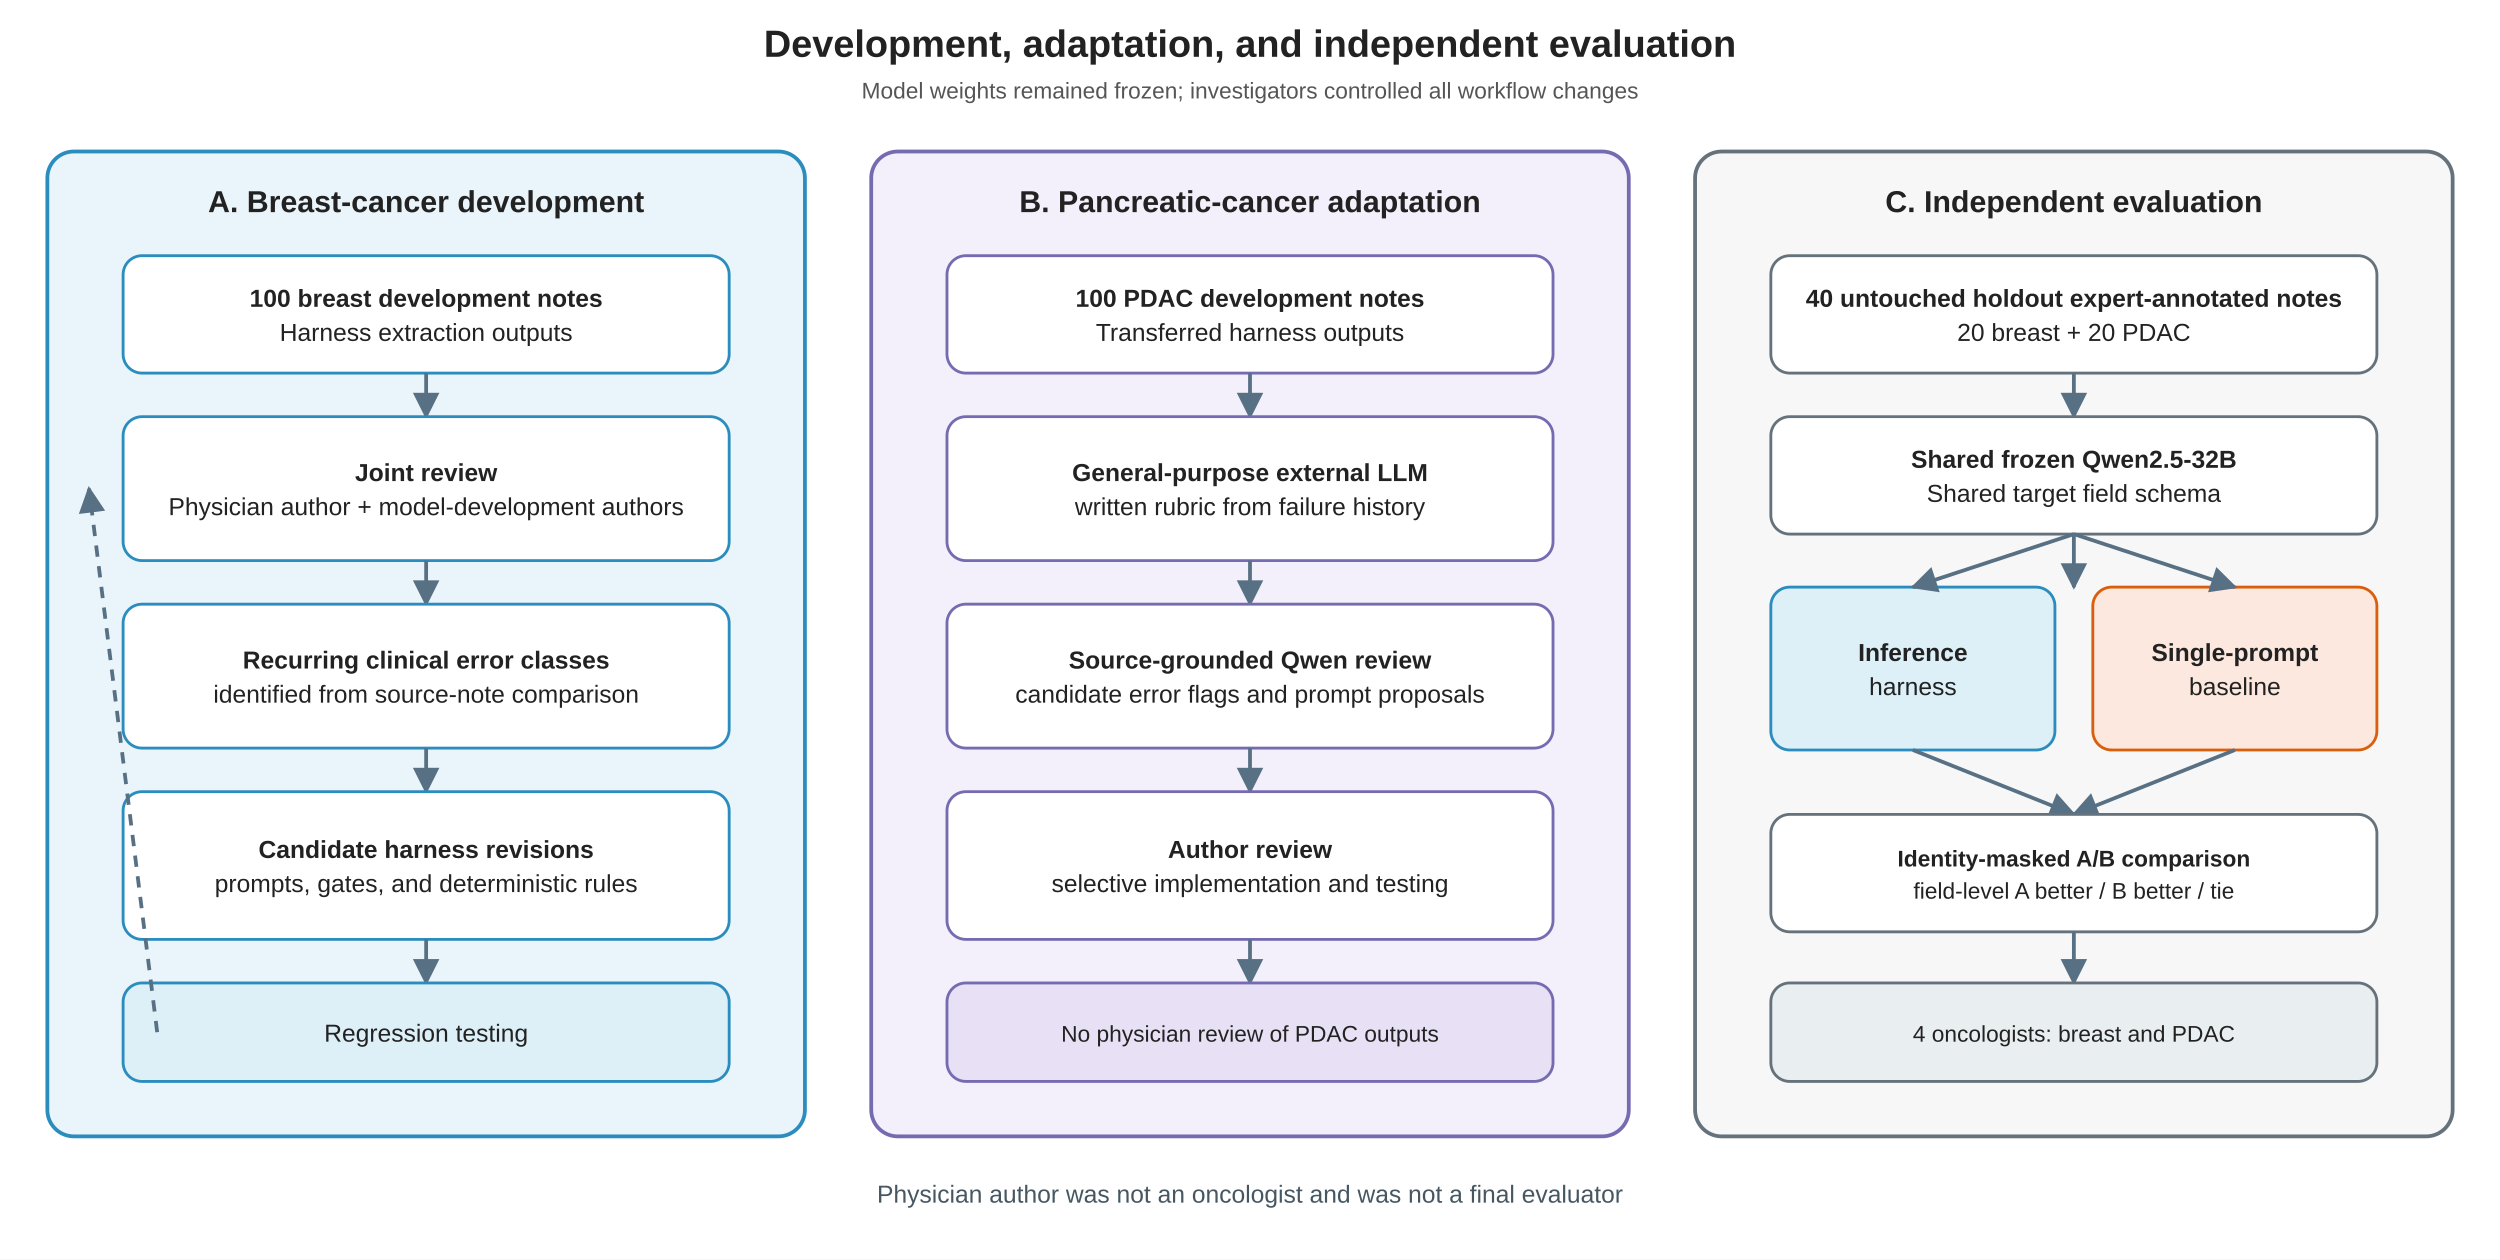
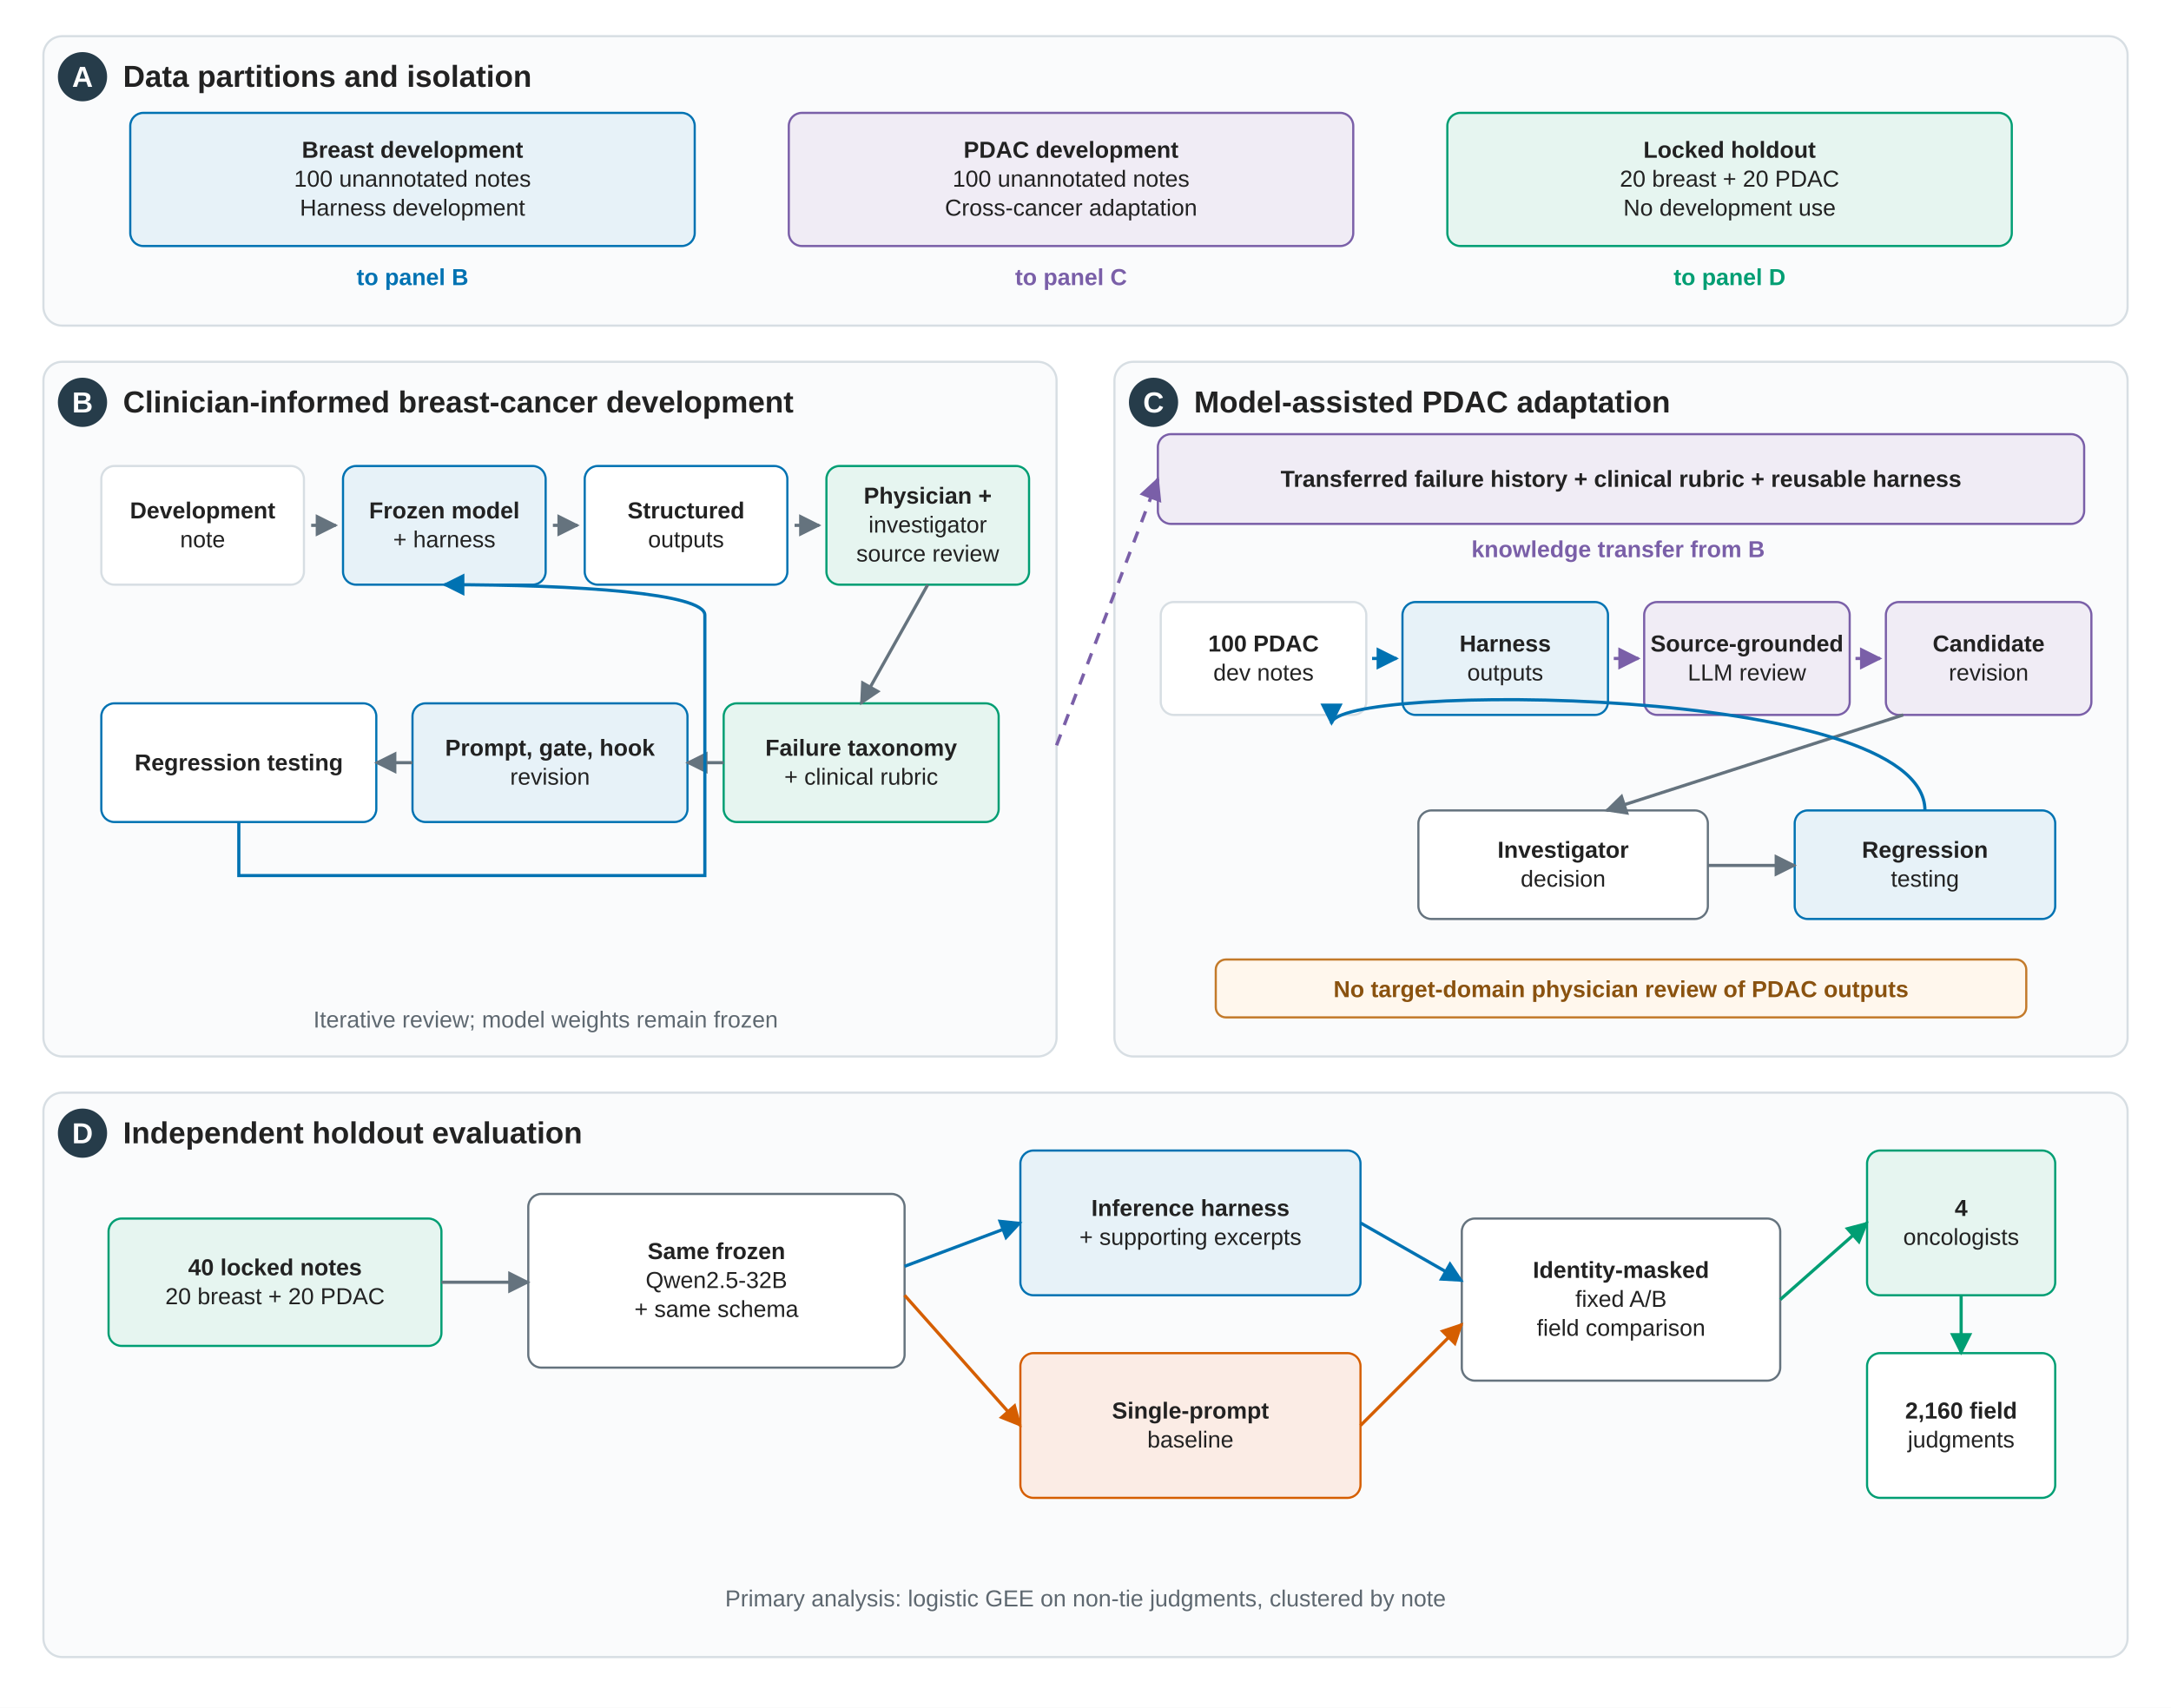
- <svg xmlns="http://www.w3.org/2000/svg" width="1320" height="665" viewBox="0 0 1320 665">
+ <svg xmlns="http://www.w3.org/2000/svg" width="1500" height="1180" viewBox="0 0 1500 1180">
  <rect width="100%" height="100%" fill="white" />
+   <defs>
+     <marker id="arrow" viewBox="0 0 10 10" refX="9" refY="5" markerWidth="7" markerHeight="7" orient="auto-start-reverse">
+       <path d="M0 0 L10 5 L0 10 z" fill="#65737E" />
+     </marker>
+     <marker id="arrow-blue" viewBox="0 0 10 10" refX="9" refY="5" markerWidth="7" markerHeight="7" orient="auto-start-reverse">
+       <path d="M0 0 L10 5 L0 10 z" fill="#0072B2" />
+     </marker>
+     <marker id="arrow-purple" viewBox="0 0 10 10" refX="9" refY="5" markerWidth="7" markerHeight="7" orient="auto-start-reverse">
+       <path d="M0 0 L10 5 L0 10 z" fill="#7A5FA8" />
+     </marker>
+     <marker id="arrow-green" viewBox="0 0 10 10" refX="9" refY="5" markerWidth="7" markerHeight="7" orient="auto-start-reverse">
+       <path d="M0 0 L10 5 L0 10 z" fill="#009E73" />
+     </marker>
+     <marker id="arrow-orange" viewBox="0 0 10 10" refX="9" refY="5" markerWidth="7" markerHeight="7" orient="auto-start-reverse">
+       <path d="M0 0 L10 5 L0 10 z" fill="#D55E00" />
+     </marker>
+   </defs>
  <g font-family="Arial, Helvetica, sans-serif" fill="#222222">
-     <text x="660.0" y="30" text-anchor="middle" font-size="20" font-weight="700">Development, adaptation, and independent evaluation</text>
-     <text x="660.0" y="52" text-anchor="middle" font-size="12" fill="#555555">Model weights remained frozen; investigators controlled all workflow changes</text>
-     <defs>
-       <marker id="arrow" viewBox="0 0 10 10" refX="9" refY="5" markerWidth="7" markerHeight="7" orient="auto-start-reverse">
-         <path d="M 0 0 L 10 5 L 0 10 z" fill="#587083" />
-       </marker>
-     </defs>
-     <rect x="25" y="80" width="400" height="520" rx="14" fill="#EAF5FB" stroke="#2B8CBE" stroke-width="2" />
-     <text x="225.0" y="112" text-anchor="middle" font-size="16" font-weight="700">A. Breast-cancer development</text>
-     <rect x="460" y="80" width="400" height="520" rx="14" fill="#F4F0FB" stroke="#756BB1" stroke-width="2" />
-     <text x="660.0" y="112" text-anchor="middle" font-size="16" font-weight="700">B. Pancreatic-cancer adaptation</text>
-     <rect x="895" y="80" width="400" height="520" rx="14" fill="#F7F7F7" stroke="#65727C" stroke-width="2" />
-     <text x="1095.0" y="112" text-anchor="middle" font-size="16" font-weight="700">C. Independent evaluation</text>
-     <rect x="65" y="135" width="320" height="62" rx="10" fill="#FFFFFF" stroke="#2B8CBE" stroke-width="1.5" />
-     <text x="225.0" y="162.0" text-anchor="middle" font-size="13" font-weight="700">100 breast development notes</text>
-     <text x="225.0" y="180.0" text-anchor="middle" font-size="13">Harness extraction outputs</text>
-     <line x1="225.0" y1="197.0" x2="225.0" y2="220.0" stroke="#587083" stroke-width="2" marker-end="url(#arrow)" />
-     <rect x="65" y="220" width="320" height="76" rx="10" fill="#FFFFFF" stroke="#2B8CBE" stroke-width="1.5" />
-     <text x="225.0" y="254.0" text-anchor="middle" font-size="13" font-weight="700">Joint review</text>
-     <text x="225.0" y="272.0" text-anchor="middle" font-size="13">Physician author + model-development authors</text>
-     <line x1="225.0" y1="296.0" x2="225.0" y2="319.0" stroke="#587083" stroke-width="2" marker-end="url(#arrow)" />
-     <rect x="65" y="319" width="320" height="76" rx="10" fill="#FFFFFF" stroke="#2B8CBE" stroke-width="1.5" />
-     <text x="225.0" y="353.0" text-anchor="middle" font-size="13" font-weight="700">Recurring clinical error classes</text>
-     <text x="225.0" y="371.0" text-anchor="middle" font-size="13">identified from source-note comparison</text>
-     <line x1="225.0" y1="395.0" x2="225.0" y2="418.0" stroke="#587083" stroke-width="2" marker-end="url(#arrow)" />
-     <rect x="65" y="418" width="320" height="78" rx="10" fill="#FFFFFF" stroke="#2B8CBE" stroke-width="1.5" />
-     <text x="225.0" y="453.0" text-anchor="middle" font-size="13" font-weight="700">Candidate harness revisions</text>
-     <text x="225.0" y="471.0" text-anchor="middle" font-size="13">prompts, gates, and deterministic rules</text>
-     <line x1="225.0" y1="496.0" x2="225.0" y2="519.0" stroke="#587083" stroke-width="2" marker-end="url(#arrow)" />
-     <rect x="65" y="519" width="320" height="52" rx="10" fill="#DDF0F8" stroke="#2B8CBE" stroke-width="1.5" />
-     <text x="225.0" y="550.0" text-anchor="middle" font-size="13">Regression testing</text>
-     <line x1="83.0" y1="545.0" x2="47.0" y2="258.0" stroke="#587083" stroke-width="2" marker-end="url(#arrow)" stroke-dasharray="6 5" />
-     <rect x="500" y="135" width="320" height="62" rx="10" fill="#FFFFFF" stroke="#756BB1" stroke-width="1.5" />
-     <text x="660.0" y="162.0" text-anchor="middle" font-size="13" font-weight="700">100 PDAC development notes</text>
-     <text x="660.0" y="180.0" text-anchor="middle" font-size="13">Transferred harness outputs</text>
-     <line x1="660.0" y1="197.0" x2="660.0" y2="220.0" stroke="#587083" stroke-width="2" marker-end="url(#arrow)" />
-     <rect x="500" y="220" width="320" height="76" rx="10" fill="#FFFFFF" stroke="#756BB1" stroke-width="1.5" />
-     <text x="660.0" y="254.0" text-anchor="middle" font-size="13" font-weight="700">General-purpose external LLM</text>
-     <text x="660.0" y="272.0" text-anchor="middle" font-size="13">written rubric from failure history</text>
-     <line x1="660.0" y1="296.0" x2="660.0" y2="319.0" stroke="#587083" stroke-width="2" marker-end="url(#arrow)" />
-     <rect x="500" y="319" width="320" height="76" rx="10" fill="#FFFFFF" stroke="#756BB1" stroke-width="1.5" />
-     <text x="660.0" y="353.0" text-anchor="middle" font-size="13" font-weight="700">Source-grounded Qwen review</text>
-     <text x="660.0" y="371.0" text-anchor="middle" font-size="13">candidate error flags and prompt proposals</text>
-     <line x1="660.0" y1="395.0" x2="660.0" y2="418.0" stroke="#587083" stroke-width="2" marker-end="url(#arrow)" />
-     <rect x="500" y="418" width="320" height="78" rx="10" fill="#FFFFFF" stroke="#756BB1" stroke-width="1.5" />
-     <text x="660.0" y="453.0" text-anchor="middle" font-size="13" font-weight="700">Author review</text>
-     <text x="660.0" y="471.0" text-anchor="middle" font-size="13">selective implementation and testing</text>
-     <line x1="660.0" y1="496.0" x2="660.0" y2="519.0" stroke="#587083" stroke-width="2" marker-end="url(#arrow)" />
-     <rect x="500" y="519" width="320" height="52" rx="10" fill="#E8E0F5" stroke="#756BB1" stroke-width="1.5" />
-     <text x="660.0" y="550.0" text-anchor="middle" font-size="12">No physician review of PDAC outputs</text>
-     <rect x="935" y="135" width="320" height="62" rx="10" fill="#FFFFFF" stroke="#65727C" stroke-width="1.5" />
-     <text x="1095.0" y="162.0" text-anchor="middle" font-size="13" font-weight="700">40 untouched holdout expert-annotated notes</text>
-     <text x="1095.0" y="180.0" text-anchor="middle" font-size="13">20 breast + 20 PDAC</text>
-     <line x1="1095.0" y1="197.0" x2="1095.0" y2="220.0" stroke="#587083" stroke-width="2" marker-end="url(#arrow)" />
-     <rect x="935" y="220" width="320" height="62" rx="10" fill="#FFFFFF" stroke="#65727C" stroke-width="1.5" />
-     <text x="1095.0" y="247.0" text-anchor="middle" font-size="13" font-weight="700">Shared frozen Qwen2.5-32B</text>
-     <text x="1095.0" y="265.0" text-anchor="middle" font-size="13">Shared target field schema</text>
-     <line x1="1095.0" y1="282.0" x2="1095.0" y2="310.0" stroke="#587083" stroke-width="2" marker-end="url(#arrow)" />
-     <rect x="935" y="310" width="150" height="86" rx="10" fill="#DDF0F8" stroke="#2B8CBE" stroke-width="1.5" />
-     <text x="1010.0" y="349.0" text-anchor="middle" font-size="13" font-weight="700">Inference</text>
-     <text x="1010.0" y="367.0" text-anchor="middle" font-size="13">harness</text>
-     <rect x="1105" y="310" width="150" height="86" rx="10" fill="#FCE8DE" stroke="#D95F0E" stroke-width="1.5" />
-     <text x="1180.0" y="349.0" text-anchor="middle" font-size="13" font-weight="700">Single-prompt</text>
-     <text x="1180.0" y="367.0" text-anchor="middle" font-size="13">baseline</text>
-     <line x1="1095.0" y1="282.0" x2="1010.0" y2="310.0" stroke="#587083" stroke-width="2" marker-end="url(#arrow)" />
-     <line x1="1095.0" y1="282.0" x2="1180.0" y2="310.0" stroke="#587083" stroke-width="2" marker-end="url(#arrow)" />
-     <line x1="1010.0" y1="396.0" x2="1095.0" y2="430.0" stroke="#587083" stroke-width="2" marker-end="url(#arrow)" />
-     <line x1="1180.0" y1="396.0" x2="1095.0" y2="430.0" stroke="#587083" stroke-width="2" marker-end="url(#arrow)" />
-     <rect x="935" y="430" width="320" height="62" rx="10" fill="#FFFFFF" stroke="#65727C" stroke-width="1.5" />
-     <text x="1095.0" y="457.5" text-anchor="middle" font-size="12" font-weight="700">Identity-masked A/B comparison</text>
-     <text x="1095.0" y="474.5" text-anchor="middle" font-size="12">field-level A better / B better / tie</text>
-     <line x1="1095.0" y1="492.0" x2="1095.0" y2="519.0" stroke="#587083" stroke-width="2" marker-end="url(#arrow)" />
-     <rect x="935" y="519" width="320" height="52" rx="10" fill="#E9EEF1" stroke="#65727C" stroke-width="1.5" />
-     <text x="1095.0" y="550.0" text-anchor="middle" font-size="12">4 oncologists: breast and PDAC</text>
-     <text x="660" y="635" text-anchor="middle" font-size="13" fill="#465761">Physician author was not an oncologist and was not a final evaluator</text>
+     <rect x="30.0" y="25.0" width="1440.0" height="200.0" rx="13" fill="#FAFBFC" stroke="#D7DEE3" stroke-width="1.5" />
+     <circle cx="57.0" cy="53.0" r="17" fill="#263C4A" />
+     <text x="57.0" y="60.0" text-anchor="middle" font-size="20" font-weight="700" fill="white">A</text>
+     <text x="85.0" y="60.0" text-anchor="start" font-size="21" font-weight="700" fill="#222222">Data partitions and isolation</text>
+     <rect x="90.0" y="78.0" width="390.0" height="92.0" rx="9" fill="#E7F2F8" stroke="#0072B2" stroke-width="1.5" />
+     <text x="285.0" y="109.0" text-anchor="middle" font-size="16" font-weight="700" fill="#222222">Breast development</text>
+     <text x="285.0" y="129.0" text-anchor="middle" font-size="16" font-weight="400" fill="#222222">100 unannotated notes</text>
+     <text x="285.0" y="149.0" text-anchor="middle" font-size="16" font-weight="400" fill="#222222">Harness development</text>
+     <text x="285.0" y="197.0" text-anchor="middle" font-size="16" font-weight="700" fill="#0072B2">to panel B</text>
+     <rect x="545.0" y="78.0" width="390.0" height="92.0" rx="9" fill="#F0ECF5" stroke="#7A5FA8" stroke-width="1.5" />
+     <text x="740.0" y="109.0" text-anchor="middle" font-size="16" font-weight="700" fill="#222222">PDAC development</text>
+     <text x="740.0" y="129.0" text-anchor="middle" font-size="16" font-weight="400" fill="#222222">100 unannotated notes</text>
+     <text x="740.0" y="149.0" text-anchor="middle" font-size="16" font-weight="400" fill="#222222">Cross-cancer adaptation</text>
+     <text x="740.0" y="197.0" text-anchor="middle" font-size="16" font-weight="700" fill="#7A5FA8">to panel C</text>
+     <rect x="1000.0" y="78.0" width="390.0" height="92.0" rx="9" fill="#E6F5F0" stroke="#009E73" stroke-width="1.5" />
+     <text x="1195.0" y="109.0" text-anchor="middle" font-size="16" font-weight="700" fill="#222222">Locked holdout</text>
+     <text x="1195.0" y="129.0" text-anchor="middle" font-size="16" font-weight="400" fill="#222222">20 breast + 20 PDAC</text>
+     <text x="1195.0" y="149.0" text-anchor="middle" font-size="16" font-weight="400" fill="#222222">No development use</text>
+     <text x="1195.0" y="197.0" text-anchor="middle" font-size="16" font-weight="700" fill="#009E73">to panel D</text>
+     <rect x="30.0" y="250.0" width="700.0" height="480.0" rx="13" fill="#FAFBFC" stroke="#D7DEE3" stroke-width="1.5" />
+     <circle cx="57.0" cy="278.0" r="17" fill="#263C4A" />
+     <text x="57.0" y="285.0" text-anchor="middle" font-size="20" font-weight="700" fill="white">B</text>
+     <text x="85.0" y="285.0" text-anchor="start" font-size="21" font-weight="700" fill="#222222">Clinician-informed breast-cancer development</text>
+     <rect x="70.0" y="322.0" width="140.0" height="82.0" rx="9" fill="white" stroke="#D7DEE3" stroke-width="1.5" />
+     <text x="140.0" y="358.2" text-anchor="middle" font-size="16" font-weight="700" fill="#222222">Development</text>
+     <text x="140.0" y="378.2" text-anchor="middle" font-size="16" font-weight="400" fill="#222222">note</text>
+     <rect x="237.0" y="322.0" width="140.0" height="82.0" rx="9" fill="#E7F2F8" stroke="#0072B2" stroke-width="1.5" />
+     <text x="307.0" y="358.2" text-anchor="middle" font-size="16" font-weight="700" fill="#222222">Frozen model</text>
+     <text x="307.0" y="378.2" text-anchor="middle" font-size="16" font-weight="400" fill="#222222">+ harness</text>
+     <line x1="215.0" y1="363.0" x2="232.0" y2="363.0" stroke="#65737E" stroke-width="2.2" marker-end="url(#arrow)" />
+     <rect x="404.0" y="322.0" width="140.0" height="82.0" rx="9" fill="white" stroke="#0072B2" stroke-width="1.5" />
+     <text x="474.0" y="358.2" text-anchor="middle" font-size="16" font-weight="700" fill="#222222">Structured</text>
+     <text x="474.0" y="378.2" text-anchor="middle" font-size="16" font-weight="400" fill="#222222">outputs</text>
+     <line x1="382.0" y1="363.0" x2="399.0" y2="363.0" stroke="#65737E" stroke-width="2.2" marker-end="url(#arrow)" />
+     <rect x="571.0" y="322.0" width="140.0" height="82.0" rx="9" fill="#E6F5F0" stroke="#009E73" stroke-width="1.5" />
+     <text x="641.0" y="348.0" text-anchor="middle" font-size="16" font-weight="700" fill="#222222">Physician +</text>
+     <text x="641.0" y="368.0" text-anchor="middle" font-size="16" font-weight="400" fill="#222222">investigator</text>
+     <text x="641.0" y="388.0" text-anchor="middle" font-size="16" font-weight="400" fill="#222222">source review</text>
+     <line x1="549.0" y1="363.0" x2="566.0" y2="363.0" stroke="#65737E" stroke-width="2.2" marker-end="url(#arrow)" />
+     <rect x="500.0" y="486.0" width="190.0" height="82.0" rx="9" fill="#E6F5F0" stroke="#009E73" stroke-width="1.5" />
+     <text x="595.0" y="522.2" text-anchor="middle" font-size="16" font-weight="700" fill="#222222">Failure taxonomy</text>
+     <text x="595.0" y="542.2" text-anchor="middle" font-size="16" font-weight="400" fill="#222222">+ clinical rubric</text>
+     <rect x="285.0" y="486.0" width="190.0" height="82.0" rx="9" fill="#E7F2F8" stroke="#0072B2" stroke-width="1.5" />
+     <text x="380.0" y="522.2" text-anchor="middle" font-size="16" font-weight="700" fill="#222222">Prompt, gate, hook</text>
+     <text x="380.0" y="542.2" text-anchor="middle" font-size="16" font-weight="400" fill="#222222">revision</text>
+     <rect x="70.0" y="486.0" width="190.0" height="82.0" rx="9" fill="white" stroke="#0072B2" stroke-width="1.5" />
+     <text x="165.0" y="532.4" text-anchor="middle" font-size="16" font-weight="700" fill="#222222">Regression testing</text>
+     <line x1="641.0" y1="404.0" x2="595.0" y2="486.0" stroke="#65737E" stroke-width="2.2" marker-end="url(#arrow)" />
+     <line x1="500.0" y1="527.0" x2="475.0" y2="527.0" stroke="#65737E" stroke-width="2.2" marker-end="url(#arrow)" />
+     <line x1="285.0" y1="527.0" x2="260.0" y2="527.0" stroke="#65737E" stroke-width="2.2" marker-end="url(#arrow)" />
+     <path d="M165,568 V605 H487 V425 C487,410 400,404 307,404" fill="none" stroke="#0072B2" stroke-width="2.2" marker-end="url(#arrow-blue)" />
+     <text x="377.0" y="710.0" text-anchor="middle" font-size="16" font-weight="400" fill="#5E6870">Iterative review; model weights remain frozen</text>
+     <rect x="770.0" y="250.0" width="700.0" height="480.0" rx="13" fill="#FAFBFC" stroke="#D7DEE3" stroke-width="1.5" />
+     <circle cx="797.0" cy="278.0" r="17" fill="#263C4A" />
+     <text x="797.0" y="285.0" text-anchor="middle" font-size="20" font-weight="700" fill="white">C</text>
+     <text x="825.0" y="285.0" text-anchor="start" font-size="21" font-weight="700" fill="#222222">Model-assisted PDAC adaptation</text>
+     <rect x="800.0" y="300.0" width="640.0" height="62.0" rx="9" fill="#F0ECF5" stroke="#7A5FA8" stroke-width="1.5" />
+     <text x="1120.0" y="336.4" text-anchor="middle" font-size="16" font-weight="700" fill="#222222">Transferred failure history + clinical rubric + reusable harness</text>
+     <text x="1118.0" y="385.0" text-anchor="middle" font-size="16" font-weight="700" fill="#7A5FA8">knowledge transfer from B</text>
+     <line x1="730" y1="515" x2="800" y2="331" stroke="#7A5FA8" stroke-width="2.3" stroke-dasharray="8 7" marker-end="url(#arrow-purple)" />
+     <rect x="802.0" y="416.0" width="142.0" height="78.0" rx="9" fill="white" stroke="#D7DEE3" stroke-width="1.5" />
+     <text x="873.0" y="450.2" text-anchor="middle" font-size="16" font-weight="700" fill="#222222">100 PDAC</text>
+     <text x="873.0" y="470.2" text-anchor="middle" font-size="16" font-weight="400" fill="#222222">dev notes</text>
+     <rect x="969.0" y="416.0" width="142.0" height="78.0" rx="9" fill="#E7F2F8" stroke="#0072B2" stroke-width="1.5" />
+     <text x="1040.0" y="450.2" text-anchor="middle" font-size="16" font-weight="700" fill="#222222">Harness</text>
+     <text x="1040.0" y="470.2" text-anchor="middle" font-size="16" font-weight="400" fill="#222222">outputs</text>
+     <line x1="948.0" y1="455.0" x2="965.0" y2="455.0" stroke="#0072B2" stroke-width="2.2" marker-end="url(#arrow-blue)" />
+     <rect x="1136.0" y="416.0" width="142.0" height="78.0" rx="9" fill="#F0ECF5" stroke="#7A5FA8" stroke-width="1.5" />
+     <text x="1207.0" y="450.2" text-anchor="middle" font-size="16" font-weight="700" fill="#222222">Source-grounded</text>
+     <text x="1207.0" y="470.2" text-anchor="middle" font-size="16" font-weight="400" fill="#222222">LLM review</text>
+     <line x1="1115.0" y1="455.0" x2="1132.0" y2="455.0" stroke="#7A5FA8" stroke-width="2.2" marker-end="url(#arrow-purple)" />
+     <rect x="1303.0" y="416.0" width="142.0" height="78.0" rx="9" fill="#F0ECF5" stroke="#7A5FA8" stroke-width="1.5" />
+     <text x="1374.0" y="450.2" text-anchor="middle" font-size="16" font-weight="700" fill="#222222">Candidate</text>
+     <text x="1374.0" y="470.2" text-anchor="middle" font-size="16" font-weight="400" fill="#222222">revision</text>
+     <line x1="1282.0" y1="455.0" x2="1299.0" y2="455.0" stroke="#7A5FA8" stroke-width="2.2" marker-end="url(#arrow-purple)" />
+     <rect x="980.0" y="560.0" width="200.0" height="75.0" rx="9" fill="white" stroke="#65737E" stroke-width="1.5" />
+     <text x="1080.0" y="592.7" text-anchor="middle" font-size="16" font-weight="700" fill="#222222">Investigator</text>
+     <text x="1080.0" y="612.7" text-anchor="middle" font-size="16" font-weight="400" fill="#222222">decision</text>
+     <rect x="1240.0" y="560.0" width="180.0" height="75.0" rx="9" fill="#E7F2F8" stroke="#0072B2" stroke-width="1.5" />
+     <text x="1330.0" y="592.7" text-anchor="middle" font-size="16" font-weight="700" fill="#222222">Regression</text>
+     <text x="1330.0" y="612.7" text-anchor="middle" font-size="16" font-weight="400" fill="#222222">testing</text>
+     <line x1="1315.0" y1="494.0" x2="1110.0" y2="560.0" stroke="#65737E" stroke-width="2.2" marker-end="url(#arrow)" />
+     <line x1="1180.0" y1="598.0" x2="1240.0" y2="598.0" stroke="#65737E" stroke-width="2.2" marker-end="url(#arrow)" />
+     <path d="M1330.0,560.0 C1330.0,472.0 920.0,472.0 920.0,500.0" fill="none" stroke="#0072B2" stroke-width="2.2" marker-end="url(#arrow-blue)" />
+     <rect x="840.0" y="663.0" width="560.0" height="40.0" rx="7" fill="#FFF7ED" stroke="#C37A2A" stroke-width="1.5" />
+     <text x="1120.0" y="689.0" text-anchor="middle" font-size="16" font-weight="700" fill="#8A520F">No target-domain physician review of PDAC outputs</text>
+     <rect x="30.0" y="755.0" width="1440.0" height="390.0" rx="13" fill="#FAFBFC" stroke="#D7DEE3" stroke-width="1.5" />
+     <circle cx="57.0" cy="783.0" r="17" fill="#263C4A" />
+     <text x="57.0" y="790.0" text-anchor="middle" font-size="20" font-weight="700" fill="white">D</text>
+     <text x="85.0" y="790.0" text-anchor="start" font-size="21" font-weight="700" fill="#222222">Independent holdout evaluation</text>
+     <rect x="75.0" y="842.0" width="230.0" height="88.0" rx="9" fill="#E6F5F0" stroke="#009E73" stroke-width="1.5" />
+     <text x="190.0" y="881.2" text-anchor="middle" font-size="16" font-weight="700" fill="#222222">40 locked notes</text>
+     <text x="190.0" y="901.2" text-anchor="middle" font-size="16" font-weight="400" fill="#222222">20 breast + 20 PDAC</text>
+     <rect x="365.0" y="825.0" width="260.0" height="120.0" rx="9" fill="white" stroke="#65737E" stroke-width="1.5" />
+     <text x="495.0" y="870.0" text-anchor="middle" font-size="16" font-weight="700" fill="#222222">Same frozen</text>
+     <text x="495.0" y="890.0" text-anchor="middle" font-size="16" font-weight="400" fill="#222222">Qwen2.5-32B</text>
+     <text x="495.0" y="910.0" text-anchor="middle" font-size="16" font-weight="400" fill="#222222">+ same schema</text>
+     <line x1="305.0" y1="886.0" x2="365.0" y2="886.0" stroke="#65737E" stroke-width="2.2" marker-end="url(#arrow)" />
+     <rect x="705.0" y="795.0" width="235.0" height="100.0" rx="9" fill="#E7F2F8" stroke="#0072B2" stroke-width="1.5" />
+     <text x="822.5" y="840.2" text-anchor="middle" font-size="16" font-weight="700" fill="#222222">Inference harness</text>
+     <text x="822.5" y="860.2" text-anchor="middle" font-size="16" font-weight="400" fill="#222222">+ supporting excerpts</text>
+     <rect x="705.0" y="935.0" width="235.0" height="100.0" rx="9" fill="#FBECE5" stroke="#D55E00" stroke-width="1.5" />
+     <text x="822.5" y="980.2" text-anchor="middle" font-size="16" font-weight="700" fill="#222222">Single-prompt</text>
+     <text x="822.5" y="1000.2" text-anchor="middle" font-size="16" font-weight="400" fill="#222222">baseline</text>
+     <line x1="625.0" y1="875.0" x2="705.0" y2="845.0" stroke="#0072B2" stroke-width="2.2" marker-end="url(#arrow-blue)" />
+     <line x1="625.0" y1="895.0" x2="705.0" y2="985.0" stroke="#D55E00" stroke-width="2.2" marker-end="url(#arrow-orange)" />
+     <rect x="1010.0" y="842.0" width="220.0" height="112.0" rx="9" fill="white" stroke="#65737E" stroke-width="1.5" />
+     <text x="1120.0" y="883.0" text-anchor="middle" font-size="16" font-weight="700" fill="#222222">Identity-masked</text>
+     <text x="1120.0" y="903.0" text-anchor="middle" font-size="16" font-weight="400" fill="#222222">fixed A/B</text>
+     <text x="1120.0" y="923.0" text-anchor="middle" font-size="16" font-weight="400" fill="#222222">field comparison</text>
+     <line x1="940.0" y1="845.0" x2="1010.0" y2="885.0" stroke="#0072B2" stroke-width="2.2" marker-end="url(#arrow-blue)" />
+     <line x1="940.0" y1="985.0" x2="1010.0" y2="915.0" stroke="#D55E00" stroke-width="2.2" marker-end="url(#arrow-orange)" />
+     <rect x="1290.0" y="795.0" width="130.0" height="100.0" rx="9" fill="#E6F5F0" stroke="#009E73" stroke-width="1.5" />
+     <text x="1355.0" y="840.2" text-anchor="middle" font-size="16" font-weight="700" fill="#222222">4</text>
+     <text x="1355.0" y="860.2" text-anchor="middle" font-size="16" font-weight="400" fill="#222222">oncologists</text>
+     <rect x="1290.0" y="935.0" width="130.0" height="100.0" rx="9" fill="white" stroke="#009E73" stroke-width="1.5" />
+     <text x="1355.0" y="980.2" text-anchor="middle" font-size="16" font-weight="700" fill="#222222">2,160 field</text>
+     <text x="1355.0" y="1000.2" text-anchor="middle" font-size="16" font-weight="400" fill="#222222">judgments</text>
+     <line x1="1230.0" y1="898.0" x2="1290.0" y2="845.0" stroke="#009E73" stroke-width="2.2" marker-end="url(#arrow-green)" />
+     <line x1="1355.0" y1="895.0" x2="1355.0" y2="935.0" stroke="#009E73" stroke-width="2.2" marker-end="url(#arrow-green)" />
+     <text x="750.0" y="1110.0" text-anchor="middle" font-size="16" font-weight="400" fill="#5E6870">Primary analysis: logistic GEE on non-tie judgments, clustered by note</text>
  </g>
</svg>
